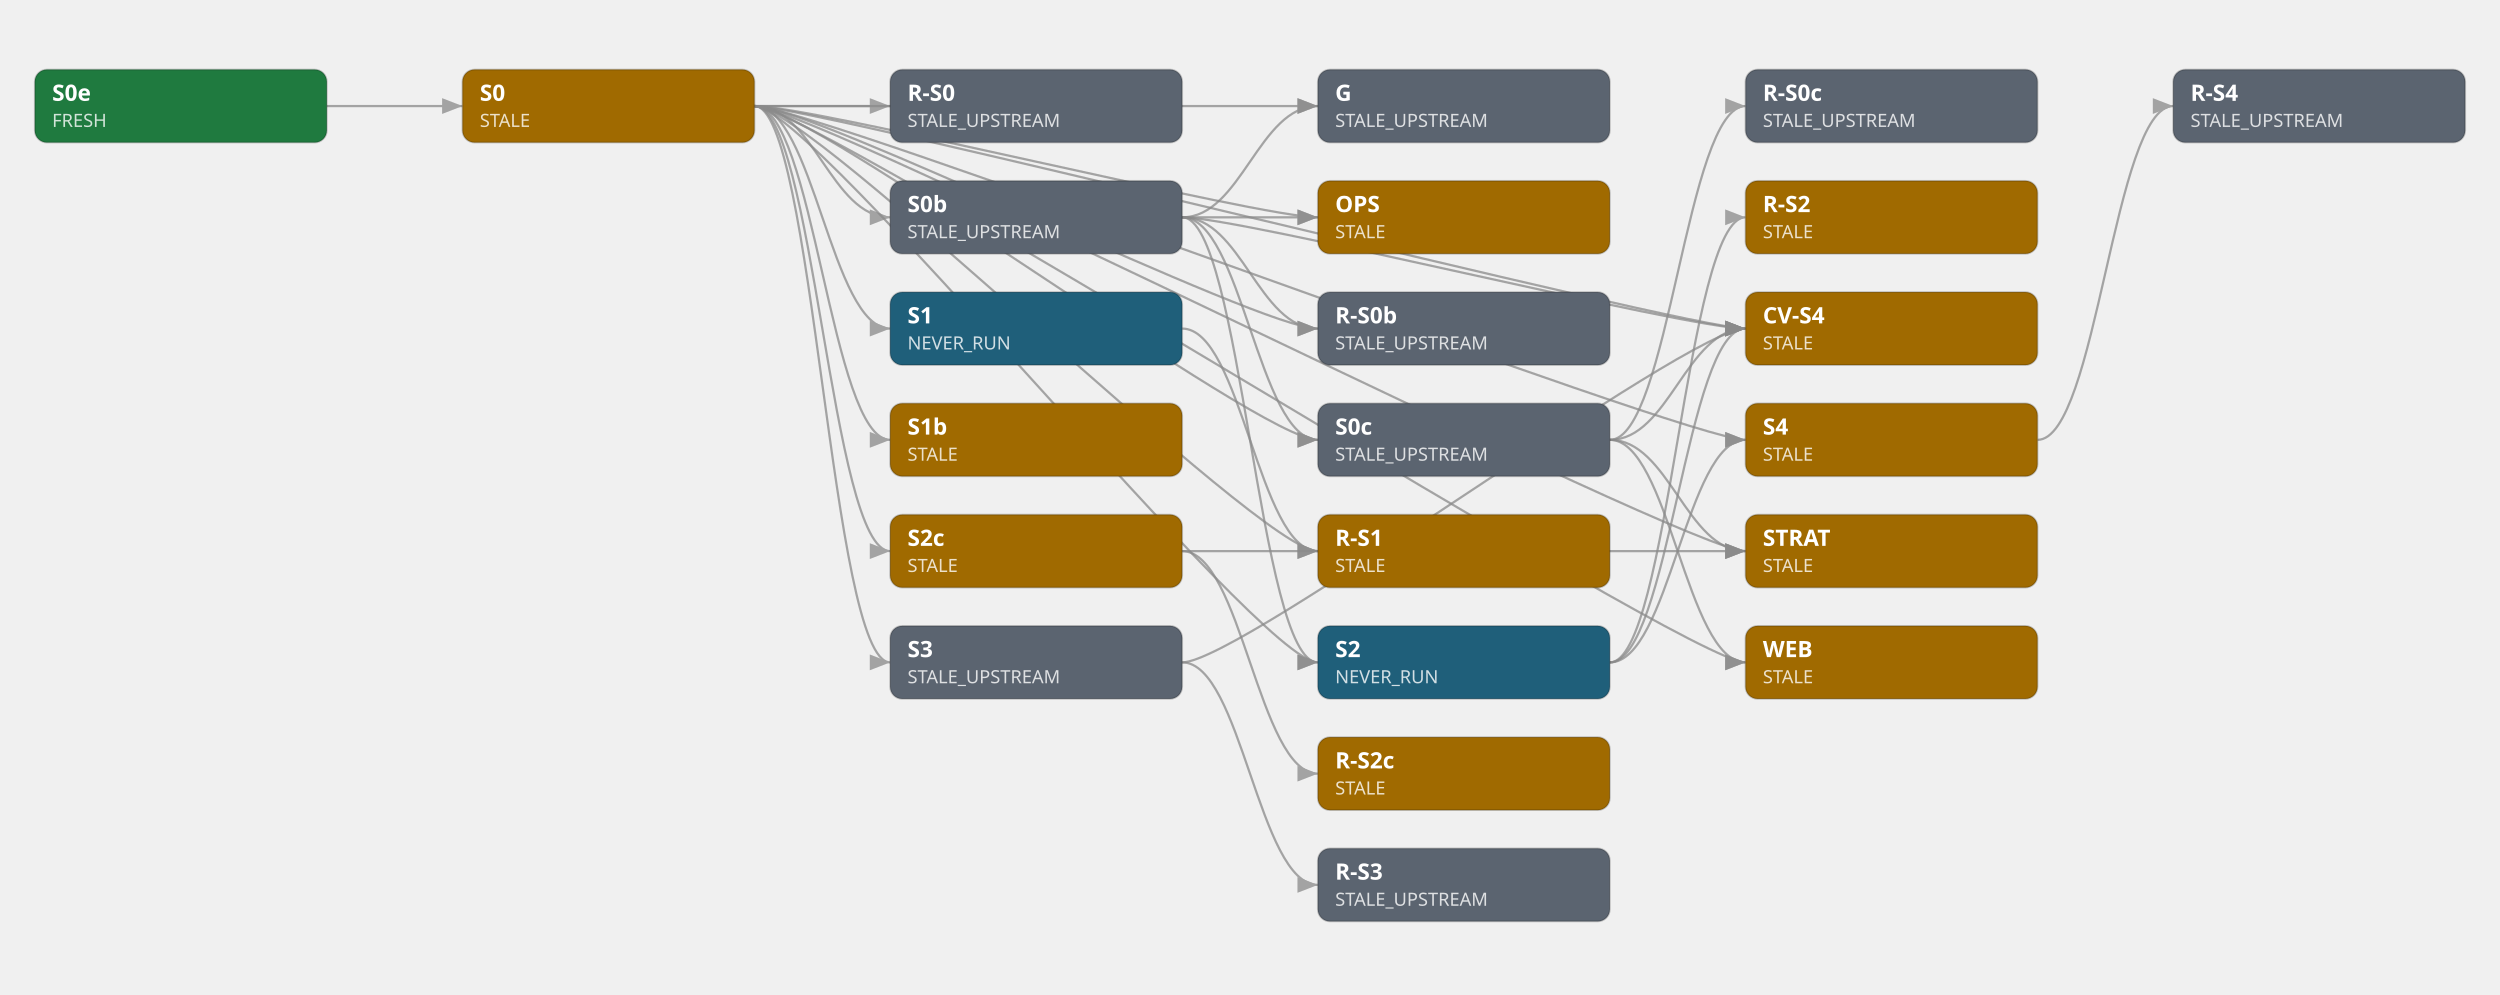
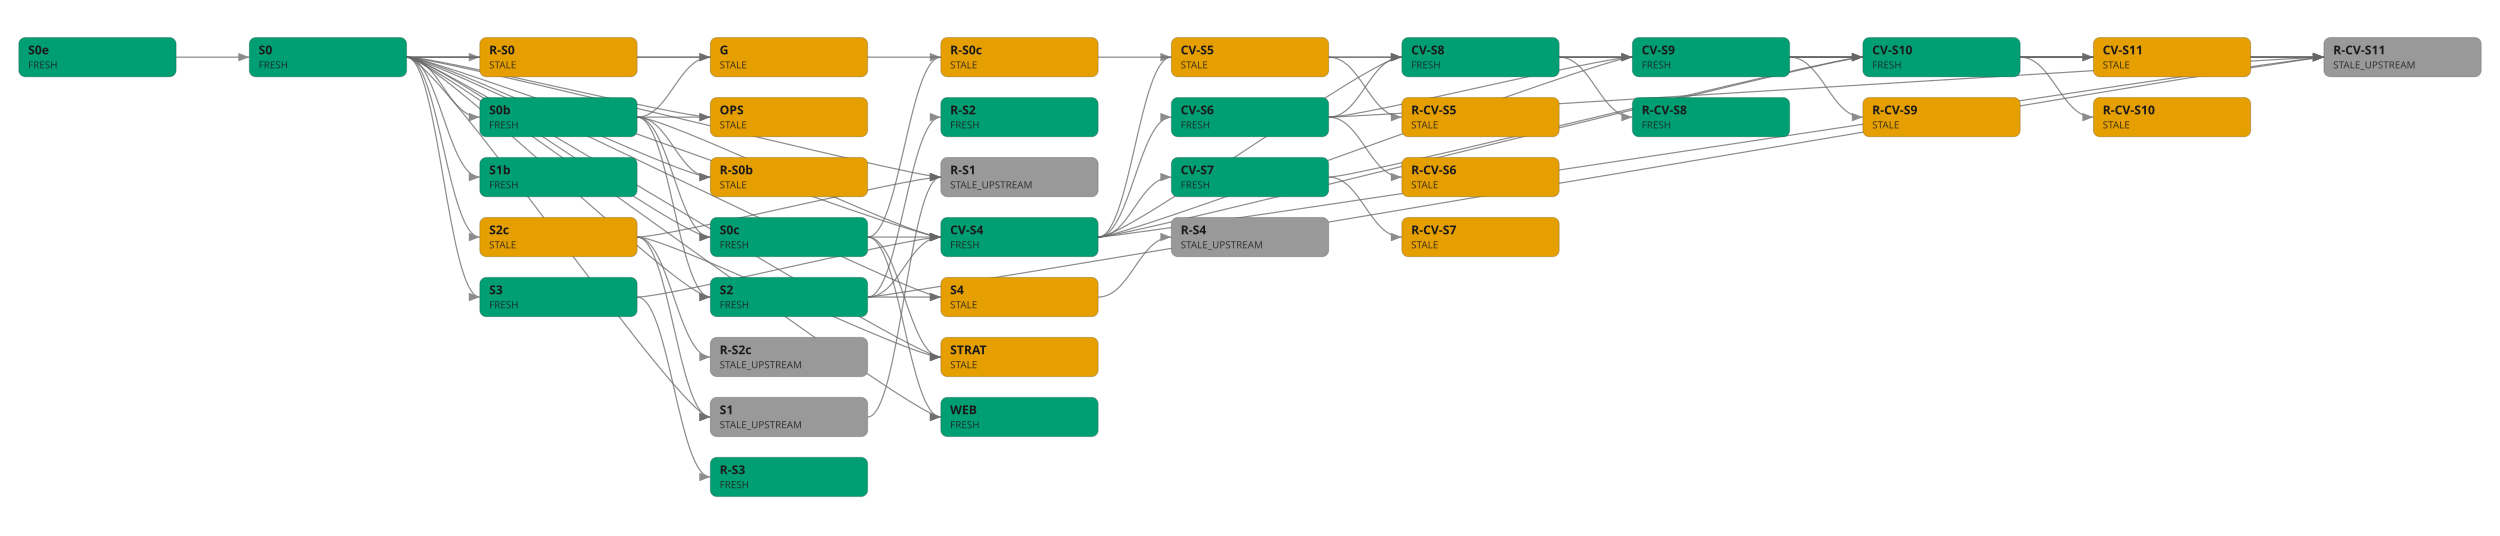
- <svg xmlns="http://www.w3.org/2000/svg" viewBox="0 0 1438 572" width="100%" font-family="ui-sans-serif,system-ui,sans-serif" role="img" aria-label="pipeline dependency DAG">
+ <svg xmlns="http://www.w3.org/2000/svg" viewBox="0 0 2668 572" width="100%" font-family="ui-sans-serif,system-ui,sans-serif" role="img" aria-label="pipeline dependency DAG">
  <defs>
    <marker id="a" markerWidth="9" markerHeight="7" refX="9" refY="3.5" orient="auto">
-       <path d="M0,0 L9,3.5 L0,7 z" fill="#8a8a8a" />
+       <path d="M0,0 L9,3.5 L0,7 z" fill="#666666" />
    </marker>
  </defs>
-   <path d="M188,61 C222,61 232,61 266,61" fill="none" stroke="#8a8a8a" stroke-width="1.3" marker-end="url(#a)" opacity="0.75" />
-   <path d="M434,61 C468,61 478,125 512,125" fill="none" stroke="#8a8a8a" stroke-width="1.3" marker-end="url(#a)" opacity="0.75" />
-   <path d="M434,61 C468,61 724,253 758,253" fill="none" stroke="#8a8a8a" stroke-width="1.3" marker-end="url(#a)" opacity="0.75" />
-   <path d="M680,125 C714,125 724,253 758,253" fill="none" stroke="#8a8a8a" stroke-width="1.3" marker-end="url(#a)" opacity="0.75" />
-   <path d="M434,61 C468,61 478,189 512,189" fill="none" stroke="#8a8a8a" stroke-width="1.3" marker-end="url(#a)" opacity="0.75" />
-   <path d="M434,61 C468,61 478,253 512,253" fill="none" stroke="#8a8a8a" stroke-width="1.3" marker-end="url(#a)" opacity="0.75" />
-   <path d="M434,61 C468,61 724,381 758,381" fill="none" stroke="#8a8a8a" stroke-width="1.3" marker-end="url(#a)" opacity="0.75" />
-   <path d="M680,125 C714,125 724,381 758,381" fill="none" stroke="#8a8a8a" stroke-width="1.3" marker-end="url(#a)" opacity="0.75" />
-   <path d="M434,61 C468,61 478,317 512,317" fill="none" stroke="#8a8a8a" stroke-width="1.3" marker-end="url(#a)" opacity="0.75" />
-   <path d="M434,61 C468,61 478,381 512,381" fill="none" stroke="#8a8a8a" stroke-width="1.3" marker-end="url(#a)" opacity="0.75" />
-   <path d="M434,61 C468,61 970,253 1004,253" fill="none" stroke="#8a8a8a" stroke-width="1.3" marker-end="url(#a)" opacity="0.75" />
-   <path d="M926,381 C960,381 970,253 1004,253" fill="none" stroke="#8a8a8a" stroke-width="1.3" marker-end="url(#a)" opacity="0.75" />
-   <path d="M434,61 C468,61 970,189 1004,189" fill="none" stroke="#8a8a8a" stroke-width="1.3" marker-end="url(#a)" opacity="0.75" />
-   <path d="M680,125 C714,125 970,189 1004,189" fill="none" stroke="#8a8a8a" stroke-width="1.3" marker-end="url(#a)" opacity="0.75" />
-   <path d="M926,253 C960,253 970,189 1004,189" fill="none" stroke="#8a8a8a" stroke-width="1.3" marker-end="url(#a)" opacity="0.75" />
-   <path d="M926,381 C960,381 970,189 1004,189" fill="none" stroke="#8a8a8a" stroke-width="1.3" marker-end="url(#a)" opacity="0.75" />
-   <path d="M680,381 C714,381 970,189 1004,189" fill="none" stroke="#8a8a8a" stroke-width="1.3" marker-end="url(#a)" opacity="0.75" />
-   <path d="M434,61 C468,61 724,61 758,61" fill="none" stroke="#8a8a8a" stroke-width="1.3" marker-end="url(#a)" opacity="0.75" />
-   <path d="M680,125 C714,125 724,61 758,61" fill="none" stroke="#8a8a8a" stroke-width="1.3" marker-end="url(#a)" opacity="0.75" />
-   <path d="M434,61 C468,61 478,61 512,61" fill="none" stroke="#8a8a8a" stroke-width="1.3" marker-end="url(#a)" opacity="0.75" />
-   <path d="M434,61 C468,61 724,189 758,189" fill="none" stroke="#8a8a8a" stroke-width="1.3" marker-end="url(#a)" opacity="0.75" />
-   <path d="M680,125 C714,125 724,189 758,189" fill="none" stroke="#8a8a8a" stroke-width="1.3" marker-end="url(#a)" opacity="0.75" />
-   <path d="M926,253 C960,253 970,61 1004,61" fill="none" stroke="#8a8a8a" stroke-width="1.3" marker-end="url(#a)" opacity="0.75" />
-   <path d="M434,61 C468,61 724,317 758,317" fill="none" stroke="#8a8a8a" stroke-width="1.3" marker-end="url(#a)" opacity="0.75" />
-   <path d="M680,189 C714,189 724,317 758,317" fill="none" stroke="#8a8a8a" stroke-width="1.3" marker-end="url(#a)" opacity="0.75" />
-   <path d="M926,381 C960,381 970,125 1004,125" fill="none" stroke="#8a8a8a" stroke-width="1.3" marker-end="url(#a)" opacity="0.75" />
-   <path d="M680,317 C714,317 724,445 758,445" fill="none" stroke="#8a8a8a" stroke-width="1.3" marker-end="url(#a)" opacity="0.75" />
-   <path d="M680,381 C714,381 724,509 758,509" fill="none" stroke="#8a8a8a" stroke-width="1.3" marker-end="url(#a)" opacity="0.75" />
-   <path d="M1172,253 C1206,253 1216,61 1250,61" fill="none" stroke="#8a8a8a" stroke-width="1.3" marker-end="url(#a)" opacity="0.75" />
-   <path d="M434,61 C468,61 724,125 758,125" fill="none" stroke="#8a8a8a" stroke-width="1.3" marker-end="url(#a)" opacity="0.75" />
-   <path d="M680,125 C714,125 724,125 758,125" fill="none" stroke="#8a8a8a" stroke-width="1.3" marker-end="url(#a)" opacity="0.75" />
-   <path d="M434,61 C468,61 970,317 1004,317" fill="none" stroke="#8a8a8a" stroke-width="1.3" marker-end="url(#a)" opacity="0.75" />
-   <path d="M926,253 C960,253 970,317 1004,317" fill="none" stroke="#8a8a8a" stroke-width="1.3" marker-end="url(#a)" opacity="0.75" />
-   <path d="M680,317 C714,317 970,317 1004,317" fill="none" stroke="#8a8a8a" stroke-width="1.3" marker-end="url(#a)" opacity="0.75" />
-   <path d="M434,61 C468,61 970,381 1004,381" fill="none" stroke="#8a8a8a" stroke-width="1.3" marker-end="url(#a)" opacity="0.75" />
-   <path d="M926,253 C960,253 970,381 1004,381" fill="none" stroke="#8a8a8a" stroke-width="1.3" marker-end="url(#a)" opacity="0.75" />
-   <g>
-     <rect x="20" y="40" width="168" height="42" rx="7" fill="#1f7a3f" stroke="#00000033" />
-     <text x="30" y="58" fill="#fff" font-size="13" font-weight="700">S0e</text>
-     <text x="30" y="73" fill="#ffffffcc" font-size="10.5">FRESH</text>
-   </g>
-   <g>
-     <rect x="266" y="40" width="168" height="42" rx="7" fill="#a06a00" stroke="#00000033" />
-     <text x="276" y="58" fill="#fff" font-size="13" font-weight="700">S0</text>
-     <text x="276" y="73" fill="#ffffffcc" font-size="10.5">STALE</text>
-   </g>
-   <g>
-     <rect x="512" y="40" width="168" height="42" rx="7" fill="#5b6470" stroke="#00000033" />
-     <text x="522" y="58" fill="#fff" font-size="13" font-weight="700">R-S0</text>
-     <text x="522" y="73" fill="#ffffffcc" font-size="10.5">STALE_UPSTREAM</text>
-   </g>
-   <g>
-     <rect x="512" y="104" width="168" height="42" rx="7" fill="#5b6470" stroke="#00000033" />
-     <text x="522" y="122" fill="#fff" font-size="13" font-weight="700">S0b</text>
-     <text x="522" y="137" fill="#ffffffcc" font-size="10.5">STALE_UPSTREAM</text>
-   </g>
-   <g>
-     <rect x="512" y="168" width="168" height="42" rx="7" fill="#1f5f7a" stroke="#00000033" />
-     <text x="522" y="186" fill="#fff" font-size="13" font-weight="700">S1</text>
-     <text x="522" y="201" fill="#ffffffcc" font-size="10.5">NEVER_RUN</text>
-   </g>
-   <g>
-     <rect x="512" y="232" width="168" height="42" rx="7" fill="#a06a00" stroke="#00000033" />
-     <text x="522" y="250" fill="#fff" font-size="13" font-weight="700">S1b</text>
-     <text x="522" y="265" fill="#ffffffcc" font-size="10.5">STALE</text>
-   </g>
-   <g>
-     <rect x="512" y="296" width="168" height="42" rx="7" fill="#a06a00" stroke="#00000033" />
-     <text x="522" y="314" fill="#fff" font-size="13" font-weight="700">S2c</text>
-     <text x="522" y="329" fill="#ffffffcc" font-size="10.5">STALE</text>
-   </g>
-   <g>
-     <rect x="512" y="360" width="168" height="42" rx="7" fill="#5b6470" stroke="#00000033" />
-     <text x="522" y="378" fill="#fff" font-size="13" font-weight="700">S3</text>
-     <text x="522" y="393" fill="#ffffffcc" font-size="10.5">STALE_UPSTREAM</text>
-   </g>
-   <g>
-     <rect x="758" y="40" width="168" height="42" rx="7" fill="#5b6470" stroke="#00000033" />
-     <text x="768" y="58" fill="#fff" font-size="13" font-weight="700">G</text>
-     <text x="768" y="73" fill="#ffffffcc" font-size="10.5">STALE_UPSTREAM</text>
-   </g>
-   <g>
-     <rect x="758" y="104" width="168" height="42" rx="7" fill="#a06a00" stroke="#00000033" />
-     <text x="768" y="122" fill="#fff" font-size="13" font-weight="700">OPS</text>
-     <text x="768" y="137" fill="#ffffffcc" font-size="10.5">STALE</text>
-   </g>
-   <g>
-     <rect x="758" y="168" width="168" height="42" rx="7" fill="#5b6470" stroke="#00000033" />
-     <text x="768" y="186" fill="#fff" font-size="13" font-weight="700">R-S0b</text>
-     <text x="768" y="201" fill="#ffffffcc" font-size="10.5">STALE_UPSTREAM</text>
-   </g>
-   <g>
-     <rect x="758" y="232" width="168" height="42" rx="7" fill="#5b6470" stroke="#00000033" />
-     <text x="768" y="250" fill="#fff" font-size="13" font-weight="700">S0c</text>
-     <text x="768" y="265" fill="#ffffffcc" font-size="10.5">STALE_UPSTREAM</text>
-   </g>
-   <g>
-     <rect x="758" y="296" width="168" height="42" rx="7" fill="#a06a00" stroke="#00000033" />
-     <text x="768" y="314" fill="#fff" font-size="13" font-weight="700">R-S1</text>
-     <text x="768" y="329" fill="#ffffffcc" font-size="10.5">STALE</text>
-   </g>
-   <g>
-     <rect x="758" y="360" width="168" height="42" rx="7" fill="#1f5f7a" stroke="#00000033" />
-     <text x="768" y="378" fill="#fff" font-size="13" font-weight="700">S2</text>
-     <text x="768" y="393" fill="#ffffffcc" font-size="10.5">NEVER_RUN</text>
-   </g>
-   <g>
-     <rect x="758" y="424" width="168" height="42" rx="7" fill="#a06a00" stroke="#00000033" />
-     <text x="768" y="442" fill="#fff" font-size="13" font-weight="700">R-S2c</text>
-     <text x="768" y="457" fill="#ffffffcc" font-size="10.5">STALE</text>
-   </g>
-   <g>
-     <rect x="758" y="488" width="168" height="42" rx="7" fill="#5b6470" stroke="#00000033" />
-     <text x="768" y="506" fill="#fff" font-size="13" font-weight="700">R-S3</text>
-     <text x="768" y="521" fill="#ffffffcc" font-size="10.5">STALE_UPSTREAM</text>
-   </g>
-   <g>
-     <rect x="1004" y="40" width="168" height="42" rx="7" fill="#5b6470" stroke="#00000033" />
-     <text x="1014" y="58" fill="#fff" font-size="13" font-weight="700">R-S0c</text>
-     <text x="1014" y="73" fill="#ffffffcc" font-size="10.5">STALE_UPSTREAM</text>
-   </g>
-   <g>
-     <rect x="1004" y="104" width="168" height="42" rx="7" fill="#a06a00" stroke="#00000033" />
-     <text x="1014" y="122" fill="#fff" font-size="13" font-weight="700">R-S2</text>
-     <text x="1014" y="137" fill="#ffffffcc" font-size="10.5">STALE</text>
-   </g>
-   <g>
-     <rect x="1004" y="168" width="168" height="42" rx="7" fill="#a06a00" stroke="#00000033" />
-     <text x="1014" y="186" fill="#fff" font-size="13" font-weight="700">CV-S4</text>
-     <text x="1014" y="201" fill="#ffffffcc" font-size="10.5">STALE</text>
-   </g>
-   <g>
-     <rect x="1004" y="232" width="168" height="42" rx="7" fill="#a06a00" stroke="#00000033" />
-     <text x="1014" y="250" fill="#fff" font-size="13" font-weight="700">S4</text>
-     <text x="1014" y="265" fill="#ffffffcc" font-size="10.5">STALE</text>
-   </g>
-   <g>
-     <rect x="1004" y="296" width="168" height="42" rx="7" fill="#a06a00" stroke="#00000033" />
-     <text x="1014" y="314" fill="#fff" font-size="13" font-weight="700">STRAT</text>
-     <text x="1014" y="329" fill="#ffffffcc" font-size="10.5">STALE</text>
-   </g>
-   <g>
-     <rect x="1004" y="360" width="168" height="42" rx="7" fill="#a06a00" stroke="#00000033" />
-     <text x="1014" y="378" fill="#fff" font-size="13" font-weight="700">WEB</text>
-     <text x="1014" y="393" fill="#ffffffcc" font-size="10.5">STALE</text>
-   </g>
-   <g>
-     <rect x="1250" y="40" width="168" height="42" rx="7" fill="#5b6470" stroke="#00000033" />
-     <text x="1260" y="58" fill="#fff" font-size="13" font-weight="700">R-S4</text>
-     <text x="1260" y="73" fill="#ffffffcc" font-size="10.5">STALE_UPSTREAM</text>
+   <rect width="2668" height="572" fill="#ffffff" />
+   <path d="M188,61 C222,61 232,61 266,61" fill="none" stroke="#666666" stroke-width="1.3" marker-end="url(#a)" opacity="0.75" />
+   <path d="M434,61 C468,61 478,125 512,125" fill="none" stroke="#666666" stroke-width="1.3" marker-end="url(#a)" opacity="0.75" />
+   <path d="M434,61 C468,61 724,253 758,253" fill="none" stroke="#666666" stroke-width="1.3" marker-end="url(#a)" opacity="0.75" />
+   <path d="M680,125 C714,125 724,253 758,253" fill="none" stroke="#666666" stroke-width="1.3" marker-end="url(#a)" opacity="0.75" />
+   <path d="M434,61 C468,61 724,445 758,445" fill="none" stroke="#666666" stroke-width="1.3" marker-end="url(#a)" opacity="0.75" />
+   <path d="M680,253 C714,253 724,445 758,445" fill="none" stroke="#666666" stroke-width="1.3" marker-end="url(#a)" opacity="0.75" />
+   <path d="M434,61 C468,61 478,189 512,189" fill="none" stroke="#666666" stroke-width="1.3" marker-end="url(#a)" opacity="0.75" />
+   <path d="M434,61 C468,61 724,317 758,317" fill="none" stroke="#666666" stroke-width="1.3" marker-end="url(#a)" opacity="0.75" />
+   <path d="M680,125 C714,125 724,317 758,317" fill="none" stroke="#666666" stroke-width="1.3" marker-end="url(#a)" opacity="0.75" />
+   <path d="M434,61 C468,61 478,253 512,253" fill="none" stroke="#666666" stroke-width="1.3" marker-end="url(#a)" opacity="0.75" />
+   <path d="M434,61 C468,61 478,317 512,317" fill="none" stroke="#666666" stroke-width="1.3" marker-end="url(#a)" opacity="0.75" />
+   <path d="M434,61 C468,61 970,317 1004,317" fill="none" stroke="#666666" stroke-width="1.3" marker-end="url(#a)" opacity="0.75" />
+   <path d="M926,317 C960,317 970,317 1004,317" fill="none" stroke="#666666" stroke-width="1.3" marker-end="url(#a)" opacity="0.75" />
+   <path d="M434,61 C468,61 970,253 1004,253" fill="none" stroke="#666666" stroke-width="1.3" marker-end="url(#a)" opacity="0.75" />
+   <path d="M680,125 C714,125 970,253 1004,253" fill="none" stroke="#666666" stroke-width="1.3" marker-end="url(#a)" opacity="0.75" />
+   <path d="M926,253 C960,253 970,253 1004,253" fill="none" stroke="#666666" stroke-width="1.3" marker-end="url(#a)" opacity="0.75" />
+   <path d="M926,317 C960,317 970,253 1004,253" fill="none" stroke="#666666" stroke-width="1.3" marker-end="url(#a)" opacity="0.75" />
+   <path d="M680,317 C714,317 970,253 1004,253" fill="none" stroke="#666666" stroke-width="1.3" marker-end="url(#a)" opacity="0.75" />
+   <path d="M1172,253 C1206,253 1216,61 1250,61" fill="none" stroke="#666666" stroke-width="1.3" marker-end="url(#a)" opacity="0.75" />
+   <path d="M1172,253 C1206,253 1216,125 1250,125" fill="none" stroke="#666666" stroke-width="1.3" marker-end="url(#a)" opacity="0.75" />
+   <path d="M1172,253 C1206,253 1216,189 1250,189" fill="none" stroke="#666666" stroke-width="1.3" marker-end="url(#a)" opacity="0.75" />
+   <path d="M1418,189 C1452,189 1462,253 1496,253" fill="none" stroke="#666666" stroke-width="1.3" marker-end="url(#a)" opacity="0.75" />
+   <path d="M1172,253 C1206,253 1462,61 1496,61" fill="none" stroke="#666666" stroke-width="1.3" marker-end="url(#a)" opacity="0.75" />
+   <path d="M1418,125 C1452,125 1462,61 1496,61" fill="none" stroke="#666666" stroke-width="1.3" marker-end="url(#a)" opacity="0.75" />
+   <path d="M434,61 C468,61 1462,61 1496,61" fill="none" stroke="#666666" stroke-width="1.3" marker-end="url(#a)" opacity="0.75" />
+   <path d="M1664,61 C1698,61 1708,125 1742,125" fill="none" stroke="#666666" stroke-width="1.3" marker-end="url(#a)" opacity="0.75" />
+   <path d="M1172,253 C1206,253 1708,61 1742,61" fill="none" stroke="#666666" stroke-width="1.3" marker-end="url(#a)" opacity="0.75" />
+   <path d="M1418,125 C1452,125 1708,61 1742,61" fill="none" stroke="#666666" stroke-width="1.3" marker-end="url(#a)" opacity="0.75" />
+   <path d="M1664,61 C1698,61 1708,61 1742,61" fill="none" stroke="#666666" stroke-width="1.3" marker-end="url(#a)" opacity="0.75" />
+   <path d="M1910,61 C1944,61 1954,125 1988,125" fill="none" stroke="#666666" stroke-width="1.3" marker-end="url(#a)" opacity="0.75" />
+   <path d="M1172,253 C1206,253 1954,61 1988,61" fill="none" stroke="#666666" stroke-width="1.3" marker-end="url(#a)" opacity="0.75" />
+   <path d="M1418,189 C1452,189 1954,61 1988,61" fill="none" stroke="#666666" stroke-width="1.3" marker-end="url(#a)" opacity="0.75" />
+   <path d="M1664,61 C1698,61 1954,61 1988,61" fill="none" stroke="#666666" stroke-width="1.3" marker-end="url(#a)" opacity="0.75" />
+   <path d="M1910,61 C1944,61 1954,61 1988,61" fill="none" stroke="#666666" stroke-width="1.3" marker-end="url(#a)" opacity="0.75" />
+   <path d="M2156,61 C2190,61 2200,125 2234,125" fill="none" stroke="#666666" stroke-width="1.3" marker-end="url(#a)" opacity="0.75" />
+   <path d="M2156,61 C2190,61 2200,61 2234,61" fill="none" stroke="#666666" stroke-width="1.3" marker-end="url(#a)" opacity="0.75" />
+   <path d="M1910,61 C1944,61 2200,61 2234,61" fill="none" stroke="#666666" stroke-width="1.3" marker-end="url(#a)" opacity="0.75" />
+   <path d="M2156,61 C2190,61 2446,61 2480,61" fill="none" stroke="#666666" stroke-width="1.3" marker-end="url(#a)" opacity="0.75" />
+   <path d="M2402,61 C2436,61 2446,61 2480,61" fill="none" stroke="#666666" stroke-width="1.3" marker-end="url(#a)" opacity="0.75" />
+   <path d="M1172,253 C1206,253 2446,61 2480,61" fill="none" stroke="#666666" stroke-width="1.3" marker-end="url(#a)" opacity="0.75" />
+   <path d="M1418,61 C1452,61 2446,61 2480,61" fill="none" stroke="#666666" stroke-width="1.3" marker-end="url(#a)" opacity="0.75" />
+   <path d="M1418,125 C1452,125 2446,61 2480,61" fill="none" stroke="#666666" stroke-width="1.3" marker-end="url(#a)" opacity="0.75" />
+   <path d="M1664,61 C1698,61 2446,61 2480,61" fill="none" stroke="#666666" stroke-width="1.3" marker-end="url(#a)" opacity="0.75" />
+   <path d="M1910,61 C1944,61 2446,61 2480,61" fill="none" stroke="#666666" stroke-width="1.3" marker-end="url(#a)" opacity="0.75" />
+   <path d="M926,317 C960,317 2446,61 2480,61" fill="none" stroke="#666666" stroke-width="1.3" marker-end="url(#a)" opacity="0.75" />
+   <path d="M434,61 C468,61 724,61 758,61" fill="none" stroke="#666666" stroke-width="1.3" marker-end="url(#a)" opacity="0.75" />
+   <path d="M680,125 C714,125 724,61 758,61" fill="none" stroke="#666666" stroke-width="1.3" marker-end="url(#a)" opacity="0.75" />
+   <path d="M434,61 C468,61 478,61 512,61" fill="none" stroke="#666666" stroke-width="1.3" marker-end="url(#a)" opacity="0.75" />
+   <path d="M434,61 C468,61 724,189 758,189" fill="none" stroke="#666666" stroke-width="1.3" marker-end="url(#a)" opacity="0.75" />
+   <path d="M680,125 C714,125 724,189 758,189" fill="none" stroke="#666666" stroke-width="1.3" marker-end="url(#a)" opacity="0.75" />
+   <path d="M926,253 C960,253 970,61 1004,61" fill="none" stroke="#666666" stroke-width="1.3" marker-end="url(#a)" opacity="0.75" />
+   <path d="M434,61 C468,61 970,189 1004,189" fill="none" stroke="#666666" stroke-width="1.3" marker-end="url(#a)" opacity="0.75" />
+   <path d="M926,445 C960,445 970,189 1004,189" fill="none" stroke="#666666" stroke-width="1.3" marker-end="url(#a)" opacity="0.75" />
+   <path d="M680,253 C714,253 970,189 1004,189" fill="none" stroke="#666666" stroke-width="1.3" marker-end="url(#a)" opacity="0.75" />
+   <path d="M926,317 C960,317 970,125 1004,125" fill="none" stroke="#666666" stroke-width="1.3" marker-end="url(#a)" opacity="0.75" />
+   <path d="M680,253 C714,253 724,381 758,381" fill="none" stroke="#666666" stroke-width="1.3" marker-end="url(#a)" opacity="0.75" />
+   <path d="M680,317 C714,317 724,509 758,509" fill="none" stroke="#666666" stroke-width="1.3" marker-end="url(#a)" opacity="0.75" />
+   <path d="M1172,317 C1206,317 1216,253 1250,253" fill="none" stroke="#666666" stroke-width="1.3" marker-end="url(#a)" opacity="0.75" />
+   <path d="M1418,61 C1452,61 1462,125 1496,125" fill="none" stroke="#666666" stroke-width="1.3" marker-end="url(#a)" opacity="0.75" />
+   <path d="M1418,125 C1452,125 1462,189 1496,189" fill="none" stroke="#666666" stroke-width="1.3" marker-end="url(#a)" opacity="0.75" />
+   <path d="M434,61 C468,61 724,125 758,125" fill="none" stroke="#666666" stroke-width="1.3" marker-end="url(#a)" opacity="0.75" />
+   <path d="M680,125 C714,125 724,125 758,125" fill="none" stroke="#666666" stroke-width="1.3" marker-end="url(#a)" opacity="0.75" />
+   <path d="M434,61 C468,61 970,381 1004,381" fill="none" stroke="#666666" stroke-width="1.3" marker-end="url(#a)" opacity="0.75" />
+   <path d="M926,253 C960,253 970,381 1004,381" fill="none" stroke="#666666" stroke-width="1.3" marker-end="url(#a)" opacity="0.75" />
+   <path d="M680,253 C714,253 970,381 1004,381" fill="none" stroke="#666666" stroke-width="1.3" marker-end="url(#a)" opacity="0.75" />
+   <path d="M434,61 C468,61 970,445 1004,445" fill="none" stroke="#666666" stroke-width="1.3" marker-end="url(#a)" opacity="0.75" />
+   <path d="M926,253 C960,253 970,445 1004,445" fill="none" stroke="#666666" stroke-width="1.3" marker-end="url(#a)" opacity="0.75" />
+   <g>
+     <rect x="20" y="40" width="168" height="42" rx="7" fill="#009E73" stroke="#00000033" />
+     <text x="30" y="58" fill="#1a1a1a" font-size="13" font-weight="700">S0e</text>
+     <text x="30" y="73" fill="#1a1a1a" opacity="0.8" font-size="10.5">FRESH</text>
+   </g>
+   <g>
+     <rect x="266" y="40" width="168" height="42" rx="7" fill="#009E73" stroke="#00000033" />
+     <text x="276" y="58" fill="#1a1a1a" font-size="13" font-weight="700">S0</text>
+     <text x="276" y="73" fill="#1a1a1a" opacity="0.8" font-size="10.5">FRESH</text>
+   </g>
+   <g>
+     <rect x="512" y="40" width="168" height="42" rx="7" fill="#E69F00" stroke="#00000033" />
+     <text x="522" y="58" fill="#1a1a1a" font-size="13" font-weight="700">R-S0</text>
+     <text x="522" y="73" fill="#1a1a1a" opacity="0.8" font-size="10.5">STALE</text>
+   </g>
+   <g>
+     <rect x="512" y="104" width="168" height="42" rx="7" fill="#009E73" stroke="#00000033" />
+     <text x="522" y="122" fill="#1a1a1a" font-size="13" font-weight="700">S0b</text>
+     <text x="522" y="137" fill="#1a1a1a" opacity="0.8" font-size="10.5">FRESH</text>
+   </g>
+   <g>
+     <rect x="512" y="168" width="168" height="42" rx="7" fill="#009E73" stroke="#00000033" />
+     <text x="522" y="186" fill="#1a1a1a" font-size="13" font-weight="700">S1b</text>
+     <text x="522" y="201" fill="#1a1a1a" opacity="0.8" font-size="10.5">FRESH</text>
+   </g>
+   <g>
+     <rect x="512" y="232" width="168" height="42" rx="7" fill="#E69F00" stroke="#00000033" />
+     <text x="522" y="250" fill="#1a1a1a" font-size="13" font-weight="700">S2c</text>
+     <text x="522" y="265" fill="#1a1a1a" opacity="0.8" font-size="10.5">STALE</text>
+   </g>
+   <g>
+     <rect x="512" y="296" width="168" height="42" rx="7" fill="#009E73" stroke="#00000033" />
+     <text x="522" y="314" fill="#1a1a1a" font-size="13" font-weight="700">S3</text>
+     <text x="522" y="329" fill="#1a1a1a" opacity="0.8" font-size="10.5">FRESH</text>
+   </g>
+   <g>
+     <rect x="758" y="40" width="168" height="42" rx="7" fill="#E69F00" stroke="#00000033" />
+     <text x="768" y="58" fill="#1a1a1a" font-size="13" font-weight="700">G</text>
+     <text x="768" y="73" fill="#1a1a1a" opacity="0.8" font-size="10.5">STALE</text>
+   </g>
+   <g>
+     <rect x="758" y="104" width="168" height="42" rx="7" fill="#E69F00" stroke="#00000033" />
+     <text x="768" y="122" fill="#1a1a1a" font-size="13" font-weight="700">OPS</text>
+     <text x="768" y="137" fill="#1a1a1a" opacity="0.8" font-size="10.5">STALE</text>
+   </g>
+   <g>
+     <rect x="758" y="168" width="168" height="42" rx="7" fill="#E69F00" stroke="#00000033" />
+     <text x="768" y="186" fill="#1a1a1a" font-size="13" font-weight="700">R-S0b</text>
+     <text x="768" y="201" fill="#1a1a1a" opacity="0.8" font-size="10.5">STALE</text>
+   </g>
+   <g>
+     <rect x="758" y="232" width="168" height="42" rx="7" fill="#009E73" stroke="#00000033" />
+     <text x="768" y="250" fill="#1a1a1a" font-size="13" font-weight="700">S0c</text>
+     <text x="768" y="265" fill="#1a1a1a" opacity="0.8" font-size="10.5">FRESH</text>
+   </g>
+   <g>
+     <rect x="758" y="296" width="168" height="42" rx="7" fill="#009E73" stroke="#00000033" />
+     <text x="768" y="314" fill="#1a1a1a" font-size="13" font-weight="700">S2</text>
+     <text x="768" y="329" fill="#1a1a1a" opacity="0.8" font-size="10.5">FRESH</text>
+   </g>
+   <g>
+     <rect x="758" y="360" width="168" height="42" rx="7" fill="#999999" stroke="#00000033" />
+     <text x="768" y="378" fill="#1a1a1a" font-size="13" font-weight="700">R-S2c</text>
+     <text x="768" y="393" fill="#1a1a1a" opacity="0.8" font-size="10.5">STALE_UPSTREAM</text>
+   </g>
+   <g>
+     <rect x="758" y="424" width="168" height="42" rx="7" fill="#999999" stroke="#00000033" />
+     <text x="768" y="442" fill="#1a1a1a" font-size="13" font-weight="700">S1</text>
+     <text x="768" y="457" fill="#1a1a1a" opacity="0.8" font-size="10.5">STALE_UPSTREAM</text>
+   </g>
+   <g>
+     <rect x="758" y="488" width="168" height="42" rx="7" fill="#009E73" stroke="#00000033" />
+     <text x="768" y="506" fill="#1a1a1a" font-size="13" font-weight="700">R-S3</text>
+     <text x="768" y="521" fill="#1a1a1a" opacity="0.8" font-size="10.5">FRESH</text>
+   </g>
+   <g>
+     <rect x="1004" y="40" width="168" height="42" rx="7" fill="#E69F00" stroke="#00000033" />
+     <text x="1014" y="58" fill="#1a1a1a" font-size="13" font-weight="700">R-S0c</text>
+     <text x="1014" y="73" fill="#1a1a1a" opacity="0.8" font-size="10.5">STALE</text>
+   </g>
+   <g>
+     <rect x="1004" y="104" width="168" height="42" rx="7" fill="#009E73" stroke="#00000033" />
+     <text x="1014" y="122" fill="#1a1a1a" font-size="13" font-weight="700">R-S2</text>
+     <text x="1014" y="137" fill="#1a1a1a" opacity="0.8" font-size="10.5">FRESH</text>
+   </g>
+   <g>
+     <rect x="1004" y="168" width="168" height="42" rx="7" fill="#999999" stroke="#00000033" />
+     <text x="1014" y="186" fill="#1a1a1a" font-size="13" font-weight="700">R-S1</text>
+     <text x="1014" y="201" fill="#1a1a1a" opacity="0.8" font-size="10.5">STALE_UPSTREAM</text>
+   </g>
+   <g>
+     <rect x="1004" y="232" width="168" height="42" rx="7" fill="#009E73" stroke="#00000033" />
+     <text x="1014" y="250" fill="#1a1a1a" font-size="13" font-weight="700">CV-S4</text>
+     <text x="1014" y="265" fill="#1a1a1a" opacity="0.8" font-size="10.5">FRESH</text>
+   </g>
+   <g>
+     <rect x="1004" y="296" width="168" height="42" rx="7" fill="#E69F00" stroke="#00000033" />
+     <text x="1014" y="314" fill="#1a1a1a" font-size="13" font-weight="700">S4</text>
+     <text x="1014" y="329" fill="#1a1a1a" opacity="0.8" font-size="10.5">STALE</text>
+   </g>
+   <g>
+     <rect x="1004" y="360" width="168" height="42" rx="7" fill="#E69F00" stroke="#00000033" />
+     <text x="1014" y="378" fill="#1a1a1a" font-size="13" font-weight="700">STRAT</text>
+     <text x="1014" y="393" fill="#1a1a1a" opacity="0.8" font-size="10.5">STALE</text>
+   </g>
+   <g>
+     <rect x="1004" y="424" width="168" height="42" rx="7" fill="#009E73" stroke="#00000033" />
+     <text x="1014" y="442" fill="#1a1a1a" font-size="13" font-weight="700">WEB</text>
+     <text x="1014" y="457" fill="#1a1a1a" opacity="0.8" font-size="10.5">FRESH</text>
+   </g>
+   <g>
+     <rect x="1250" y="40" width="168" height="42" rx="7" fill="#E69F00" stroke="#00000033" />
+     <text x="1260" y="58" fill="#1a1a1a" font-size="13" font-weight="700">CV-S5</text>
+     <text x="1260" y="73" fill="#1a1a1a" opacity="0.8" font-size="10.5">STALE</text>
+   </g>
+   <g>
+     <rect x="1250" y="104" width="168" height="42" rx="7" fill="#009E73" stroke="#00000033" />
+     <text x="1260" y="122" fill="#1a1a1a" font-size="13" font-weight="700">CV-S6</text>
+     <text x="1260" y="137" fill="#1a1a1a" opacity="0.8" font-size="10.5">FRESH</text>
+   </g>
+   <g>
+     <rect x="1250" y="168" width="168" height="42" rx="7" fill="#009E73" stroke="#00000033" />
+     <text x="1260" y="186" fill="#1a1a1a" font-size="13" font-weight="700">CV-S7</text>
+     <text x="1260" y="201" fill="#1a1a1a" opacity="0.8" font-size="10.5">FRESH</text>
+   </g>
+   <g>
+     <rect x="1250" y="232" width="168" height="42" rx="7" fill="#999999" stroke="#00000033" />
+     <text x="1260" y="250" fill="#1a1a1a" font-size="13" font-weight="700">R-S4</text>
+     <text x="1260" y="265" fill="#1a1a1a" opacity="0.8" font-size="10.5">STALE_UPSTREAM</text>
+   </g>
+   <g>
+     <rect x="1496" y="40" width="168" height="42" rx="7" fill="#009E73" stroke="#00000033" />
+     <text x="1506" y="58" fill="#1a1a1a" font-size="13" font-weight="700">CV-S8</text>
+     <text x="1506" y="73" fill="#1a1a1a" opacity="0.8" font-size="10.5">FRESH</text>
+   </g>
+   <g>
+     <rect x="1496" y="104" width="168" height="42" rx="7" fill="#E69F00" stroke="#00000033" />
+     <text x="1506" y="122" fill="#1a1a1a" font-size="13" font-weight="700">R-CV-S5</text>
+     <text x="1506" y="137" fill="#1a1a1a" opacity="0.8" font-size="10.5">STALE</text>
+   </g>
+   <g>
+     <rect x="1496" y="168" width="168" height="42" rx="7" fill="#E69F00" stroke="#00000033" />
+     <text x="1506" y="186" fill="#1a1a1a" font-size="13" font-weight="700">R-CV-S6</text>
+     <text x="1506" y="201" fill="#1a1a1a" opacity="0.8" font-size="10.5">STALE</text>
+   </g>
+   <g>
+     <rect x="1496" y="232" width="168" height="42" rx="7" fill="#E69F00" stroke="#00000033" />
+     <text x="1506" y="250" fill="#1a1a1a" font-size="13" font-weight="700">R-CV-S7</text>
+     <text x="1506" y="265" fill="#1a1a1a" opacity="0.8" font-size="10.5">STALE</text>
+   </g>
+   <g>
+     <rect x="1742" y="40" width="168" height="42" rx="7" fill="#009E73" stroke="#00000033" />
+     <text x="1752" y="58" fill="#1a1a1a" font-size="13" font-weight="700">CV-S9</text>
+     <text x="1752" y="73" fill="#1a1a1a" opacity="0.8" font-size="10.5">FRESH</text>
+   </g>
+   <g>
+     <rect x="1742" y="104" width="168" height="42" rx="7" fill="#009E73" stroke="#00000033" />
+     <text x="1752" y="122" fill="#1a1a1a" font-size="13" font-weight="700">R-CV-S8</text>
+     <text x="1752" y="137" fill="#1a1a1a" opacity="0.8" font-size="10.5">FRESH</text>
+   </g>
+   <g>
+     <rect x="1988" y="40" width="168" height="42" rx="7" fill="#009E73" stroke="#00000033" />
+     <text x="1998" y="58" fill="#1a1a1a" font-size="13" font-weight="700">CV-S10</text>
+     <text x="1998" y="73" fill="#1a1a1a" opacity="0.8" font-size="10.5">FRESH</text>
+   </g>
+   <g>
+     <rect x="1988" y="104" width="168" height="42" rx="7" fill="#E69F00" stroke="#00000033" />
+     <text x="1998" y="122" fill="#1a1a1a" font-size="13" font-weight="700">R-CV-S9</text>
+     <text x="1998" y="137" fill="#1a1a1a" opacity="0.8" font-size="10.5">STALE</text>
+   </g>
+   <g>
+     <rect x="2234" y="40" width="168" height="42" rx="7" fill="#E69F00" stroke="#00000033" />
+     <text x="2244" y="58" fill="#1a1a1a" font-size="13" font-weight="700">CV-S11</text>
+     <text x="2244" y="73" fill="#1a1a1a" opacity="0.8" font-size="10.5">STALE</text>
+   </g>
+   <g>
+     <rect x="2234" y="104" width="168" height="42" rx="7" fill="#E69F00" stroke="#00000033" />
+     <text x="2244" y="122" fill="#1a1a1a" font-size="13" font-weight="700">R-CV-S10</text>
+     <text x="2244" y="137" fill="#1a1a1a" opacity="0.8" font-size="10.5">STALE</text>
+   </g>
+   <g>
+     <rect x="2480" y="40" width="168" height="42" rx="7" fill="#999999" stroke="#00000033" />
+     <text x="2490" y="58" fill="#1a1a1a" font-size="13" font-weight="700">R-CV-S11</text>
+     <text x="2490" y="73" fill="#1a1a1a" opacity="0.8" font-size="10.5">STALE_UPSTREAM</text>
  </g>
</svg>
